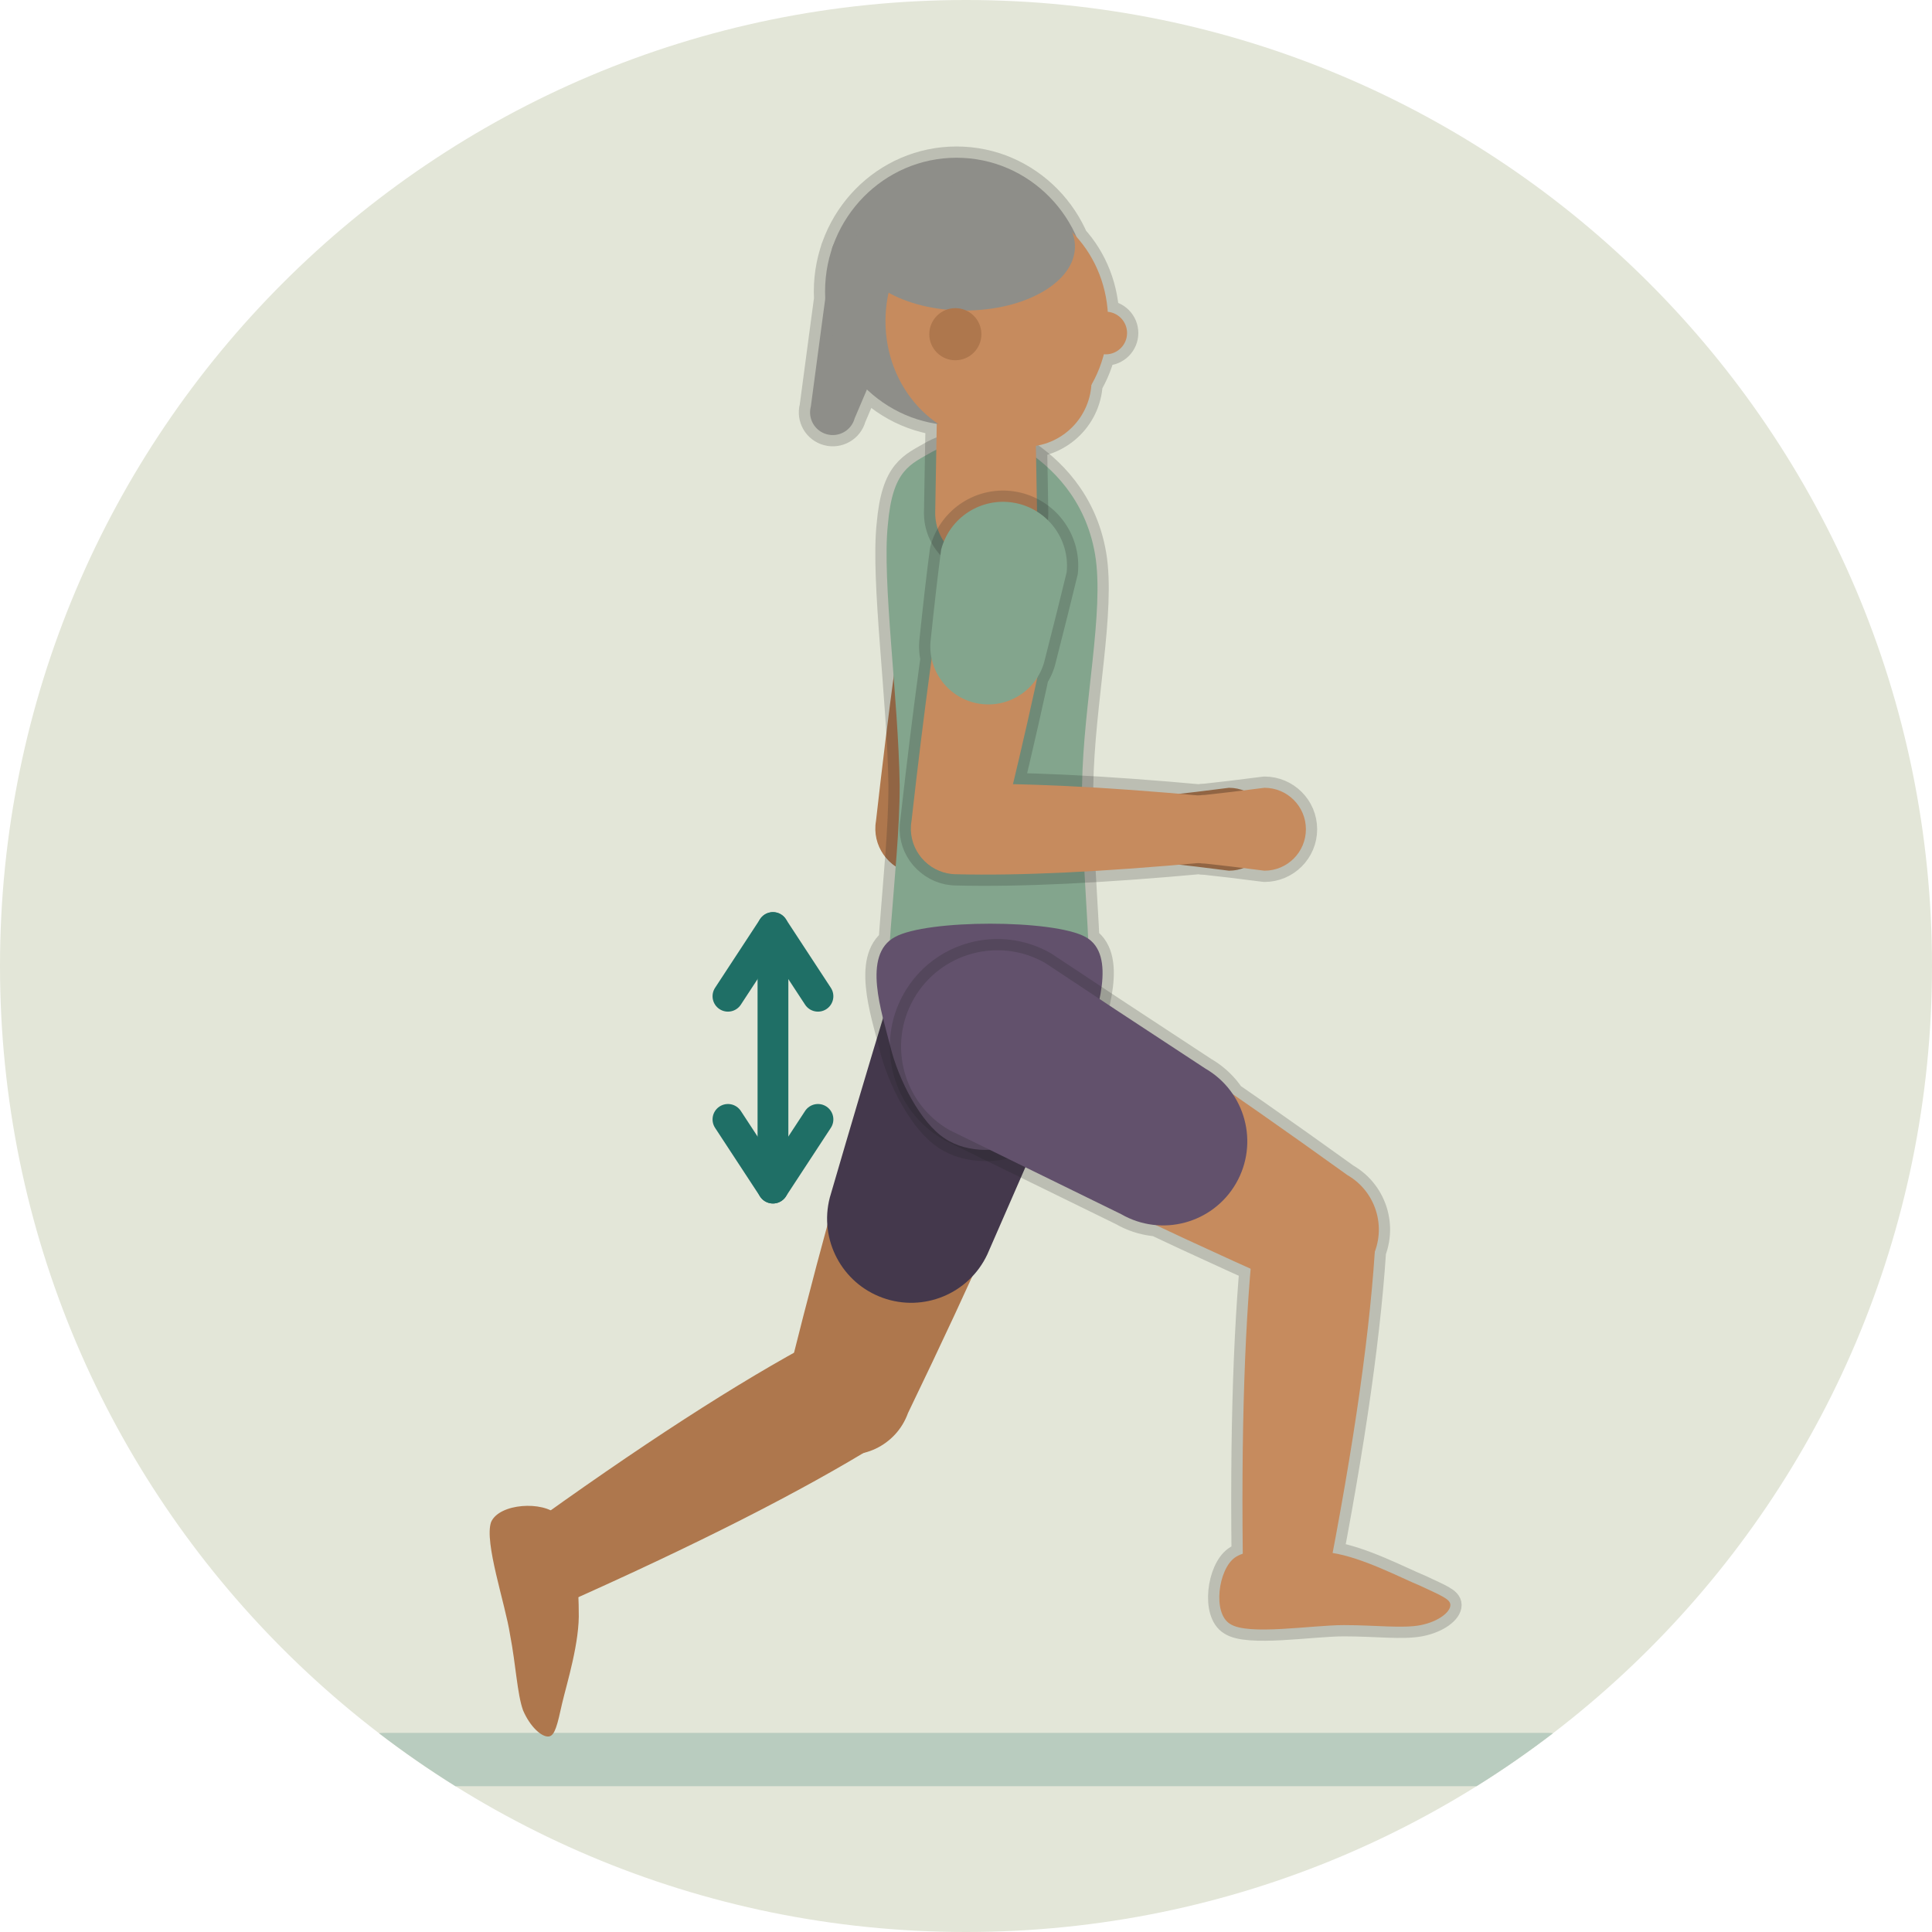
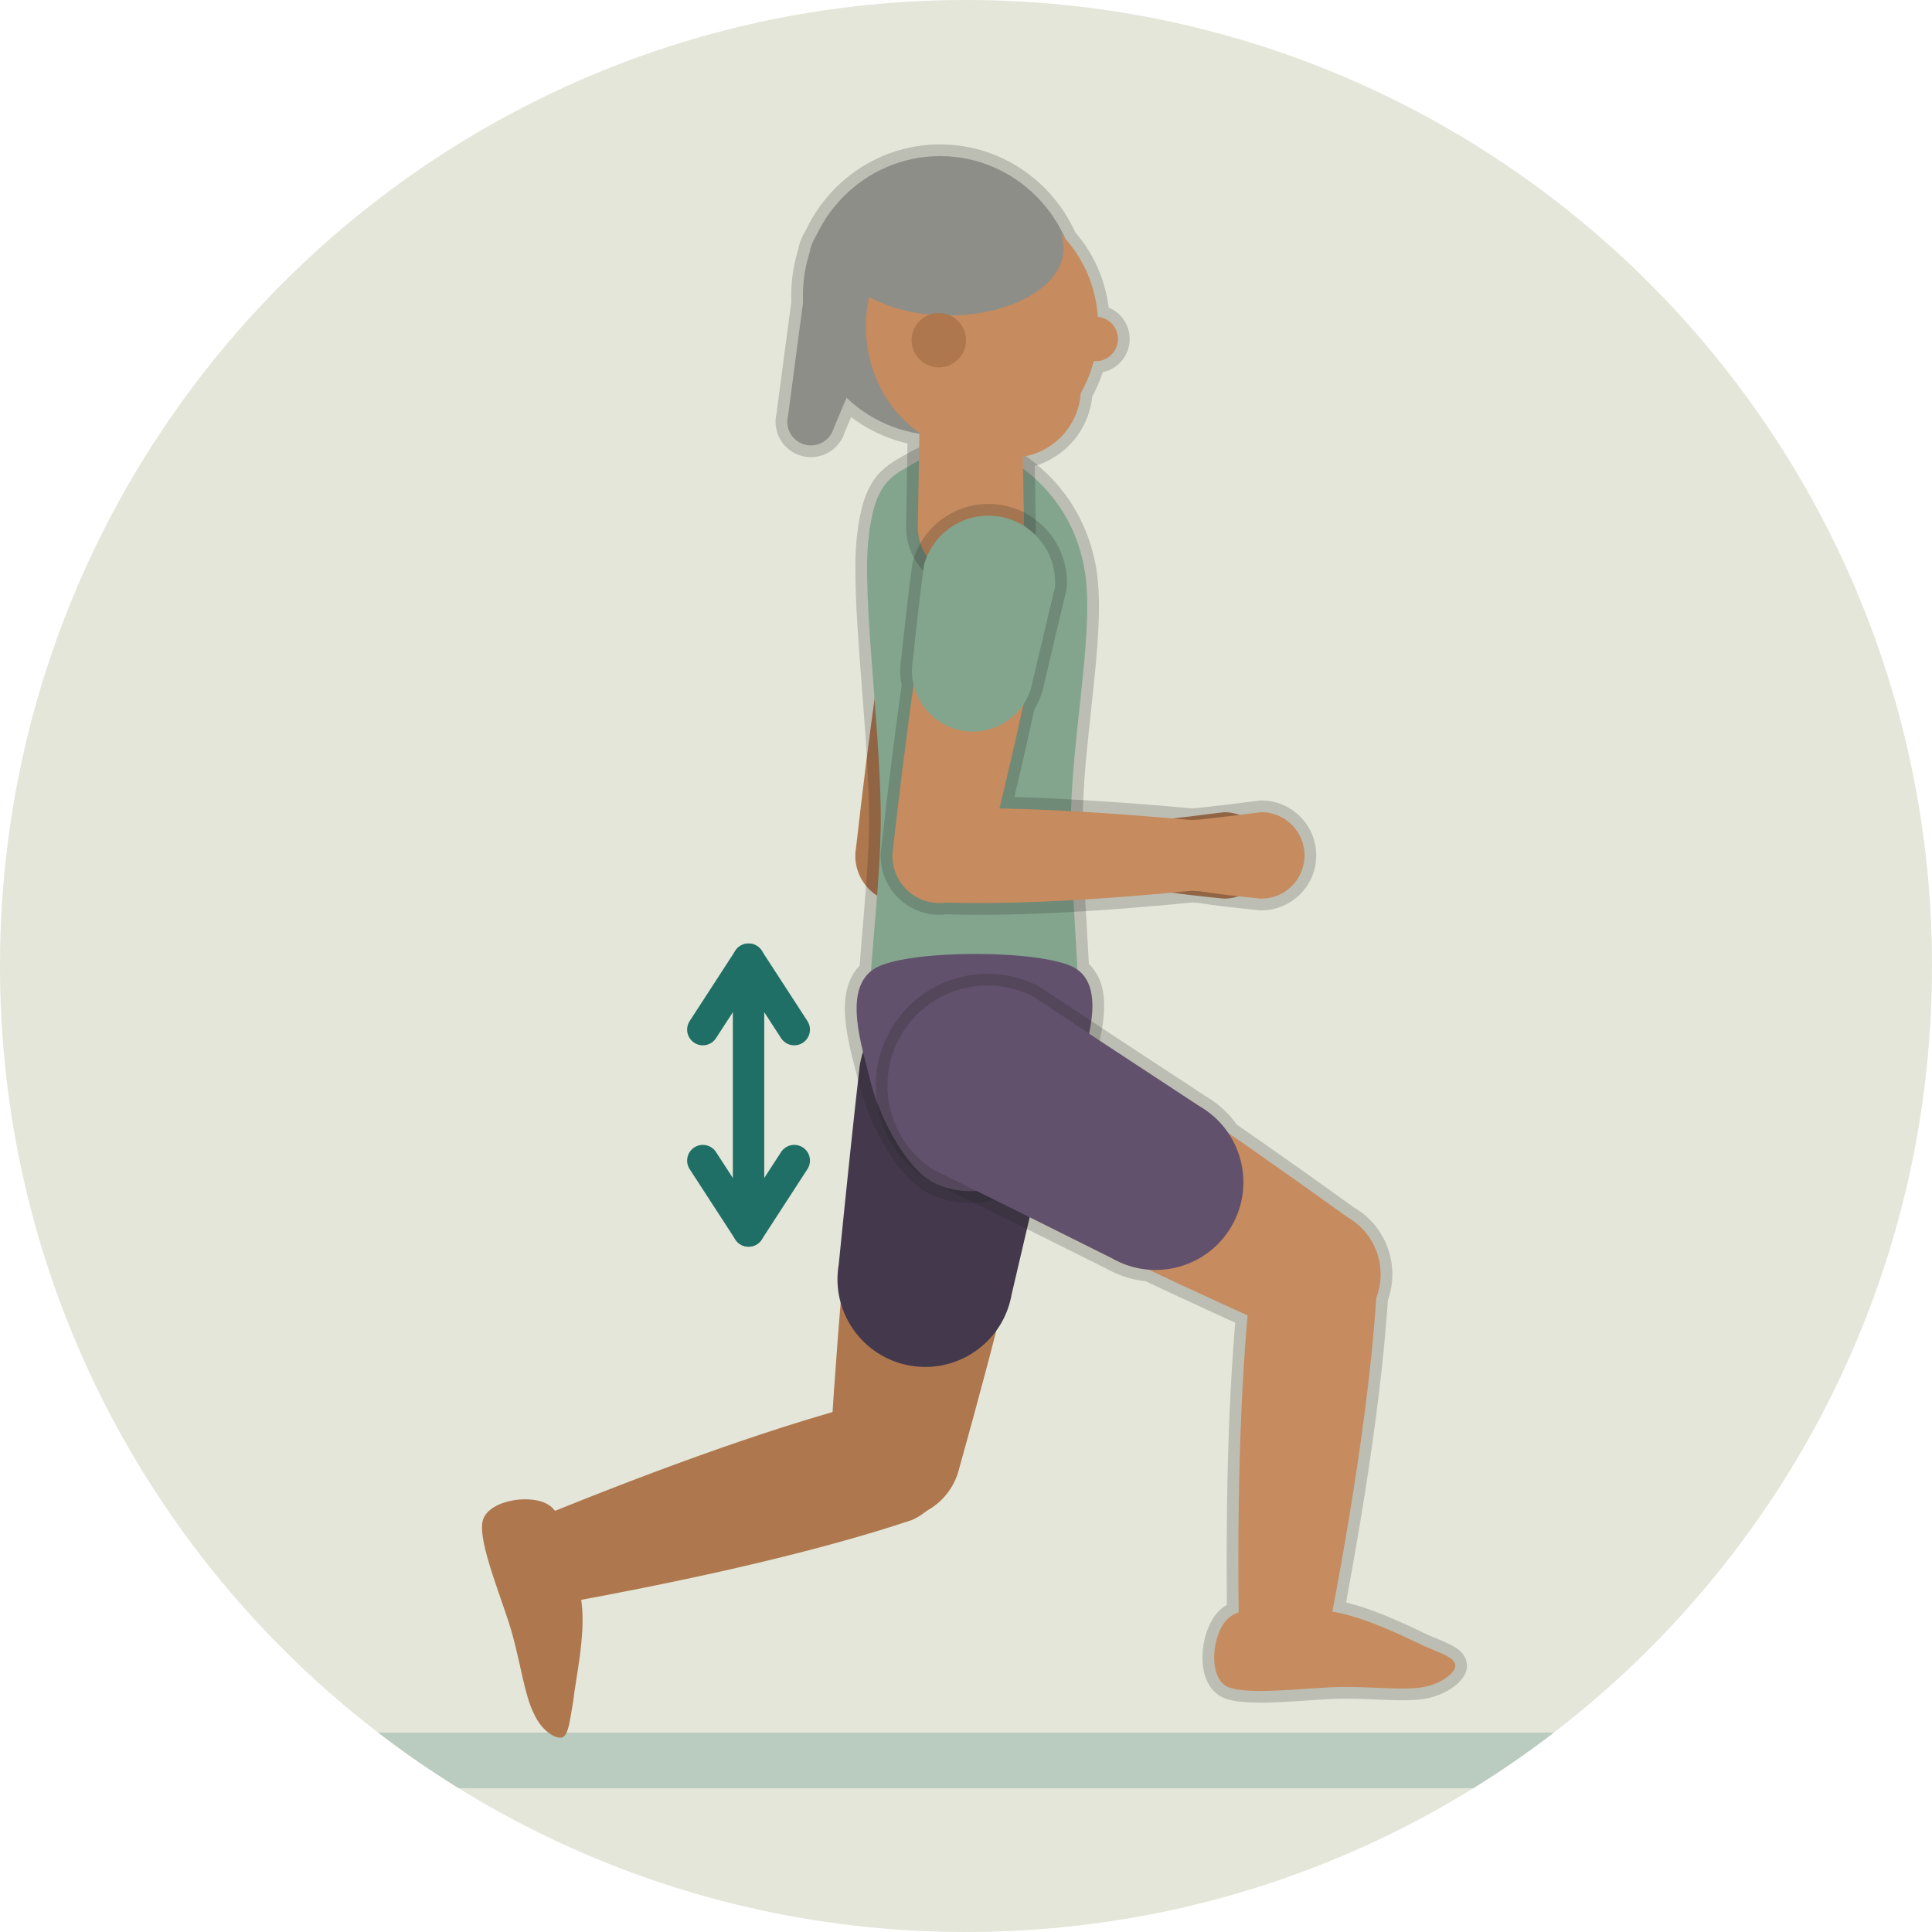
<svg xmlns="http://www.w3.org/2000/svg" viewBox="0 0 200 200" width="400" height="400" role="img" aria-label="Figure in profile in a split stance with both knees partly bent and arms bent at the sides.">
  <circle cx="100" cy="100" r="100" fill="#E3E6D8" />
  <clipPath id="cplme7x">
    <circle cx="100" cy="100" r="100" />
  </clipPath>
  <g clip-path="url(#cplme7x)">
-     <g transform="translate(100.0 180.0) scale(1.226)">
-       <rect x="-51.408" y="-0.5" width="102.816" height="4.5" rx="2.2" fill="#B9CCBF" />
+     <g transform="translate(100.0 180.0) scale(1.279)">
+       <rect x="-50.116" y="-0.5" width="100.232" height="4.5" rx="2.2" fill="#B9CCBF" />
      <g>
-         <path d="M-4.5 -100.3Q-6.0 -91.7 -7.6 -77.5A3.8 3.8 0 0 0 -0.1 -76.2Q3.3 -90.0 4.8 -98.6A4.7 4.7 0 0 0 -4.5 -100.3Z" fill="#AE774D" />
-         <path d="M-5.1 -100.4Q-5.5 -97.4 -6.0 -92.6A4.9 4.9 0 0 0 3.6 -90.9Q4.8 -95.6 5.5 -98.5A5.4 5.4 0 0 0 -5.1 -100.4Z" fill="#70907A" />
-         <path d="M-3.8 -73.0Q4.2 -72.8 17.2 -74.0A2.8 2.8 0 0 0 17.2 -79.6Q4.2 -80.8 -3.8 -80.6A3.8 3.8 0 0 0 -3.8 -73.0Z" fill="#AE774D" />
-         <path d="M17.2 -73.9Q19.1 -73.7 22.2 -73.3A3.5 3.5 0 0 0 22.2 -80.3Q19.1 -79.9 17.2 -79.7A2.9 2.9 0 0 0 17.2 -73.9Z" fill="#AE774D" />
+         <path d="M-5.7 -94.9Q-7.3 -86.3 -8.9 -72.1A3.8 3.8 0 0 0 -1.4 -70.8Q2.1 -84.7 3.5 -93.3A4.7 4.7 0 0 0 -5.7 -94.9Z" fill="#AE774D" />
+         <path d="M-6.4 -95.0Q-6.8 -92.1 -7.3 -87.3A4.9 4.9 0 0 0 2.4 -85.6Q3.5 -90.3 4.2 -93.2A5.4 5.4 0 0 0 -6.4 -95.0Z" fill="#70907A" />
+         <path d="M-5.1 -67.7Q2.9 -67.4 15.9 -68.7A2.8 2.8 0 0 0 15.9 -74.3Q2.9 -75.5 -5.1 -75.3A3.8 3.8 0 0 0 -5.1 -67.7Z" fill="#AE774D" />
+         <path d="M15.9 -68.6Q17.8 -68.3 20.9 -68.0A3.5 3.5 0 0 0 20.9 -75.0Q17.8 -74.6 15.9 -74.4A2.9 2.9 0 0 0 15.9 -68.6Z" fill="#AE774D" />
      </g>
      <g>
-         <path d="M-12.5 -33.7Q-22.5 -28.4 -37.7 -17.4A3.5 3.5 0 0 0 -34.2 -11.3Q-17.1 -18.9 -7.4 -24.9A5.1 5.1 0 0 0 -12.5 -33.7Z" fill="#AE774D" />
-         <path d="M-6.4 -61.0Q-10.2 -49.9 -14.9 -31.1A5.3 5.3 0 0 0 -4.9 -27.5Q3.5 -44.9 7.7 -55.9A7.5 7.5 0 0 0 -6.4 -61.0Z" fill="#AE774D" />
-         <path d="M-6.9 -61.2Q-8.7 -55.3 -11.5 -45.7A7.1 7.1 0 0 0 1.8 -40.9Q5.8 -50.1 8.3 -55.7A8.1 8.1 0 0 0 -6.9 -61.2Z" fill="#44384C" />
-         <path d="M-35.9 -10.7A3.6 3.6 0.0 1 0 -35.9 -17.9A3.6 3.6 0.0 1 0 -35.9 -10.7Z" fill="#AE774D" />
-         <path d="M-34.5 -18.9C-35.7 -20.1 -39.4 -19.9 -40.1 -18.3C-40.7 -16.6 -38.9 -11.4 -38.5 -8.8C-38.0 -6.2 -37.9 -3.8 -37.4 -2.4C-36.8 -1.0 -35.8 -0.1 -35.2 -0.2C-34.7 -0.3 -34.5 -1.2 -34.1 -3.0C-33.7 -4.7 -32.6 -8.2 -32.7 -10.8C-32.7 -13.5 -33.2 -17.6 -34.5 -18.9Z" fill="#AE774D" />
+         <path d="M-7.3 -27.4Q-18.3 -24.6 -35.6 -17.5A3.5 3.5 0 0 0 -33.6 -10.8Q-15.2 -14.1 -4.4 -17.7A5.1 5.1 0 0 0 -7.3 -27.4Z" fill="#AE774D" />
+         <path d="M-8.0 -54.4Q-9.8 -42.7 -11.0 -23.4A5.3 5.3 0 0 0 -0.6 -21.7Q4.6 -40.3 6.8 -51.9A7.5 7.5 0 0 0 -8.0 -54.4Z" fill="#AE774D" />
+         <path d="M-8.6 -54.5Q-9.3 -48.4 -10.3 -38.4A7.1 7.1 0 0 0 3.7 -36.0Q6.0 -45.8 7.4 -51.8A8.1 8.1 0 0 0 -8.6 -54.5Z" fill="#44384C" />
+         <path d="M-34.6 -10.5A3.6 3.6 0.0 1 0 -34.6 -17.7A3.6 3.6 0.0 1 0 -34.6 -10.5Z" fill="#AE774D" />
+         <path d="M-33.6 -18.8C-34.9 -19.9 -38.6 -19.4 -39.1 -17.7C-39.6 -16.0 -37.4 -11.0 -36.7 -8.4C-36.0 -5.8 -35.7 -3.5 -35.0 -2.1C-34.4 -0.7 -33.3 0.0 -32.7 -0.1C-32.2 -0.3 -32.1 -1.2 -31.8 -3.0C-31.6 -4.8 -30.8 -8.3 -31.1 -10.9C-31.4 -13.6 -32.2 -17.6 -33.6 -18.8Z" fill="#AE774D" />
      </g>
      <g>
-         <path d="M-6.2 -58.5C-7.4 -63.2 -5.6 -73.1 -5.6 -80.5C-5.7 -87.8 -7.1 -97.8 -6.6 -102.5C-6.2 -107.2 -4.7 -107.6 -2.8 -108.7C-0.9 -109.7 2.6 -110.3 4.9 -108.9C7.2 -107.4 10.1 -104.7 10.9 -100.0C11.7 -95.2 9.9 -87.4 9.8 -80.5C9.6 -73.5 11.2 -63.2 9.9 -58.5C8.5 -53.7 4.4 -52.0 1.7 -52.0C-1.0 -52.0 -5.0 -53.7 -6.2 -58.5ZM-6.4 -58.5C-7.1 -61.3 -8.8 -66.2 -6.0 -67.7C-3.3 -69.2 7.4 -69.2 10.1 -67.7C12.8 -66.2 11.0 -61.3 10.2 -58.5C9.4 -55.6 7.2 -52.0 5.2 -50.7C3.2 -49.4 0.1 -49.4 -1.8 -50.7C-3.8 -52.0 -5.7 -55.6 -6.4 -58.5Z" fill="#1E1F1D" stroke="#1E1F1D" stroke-width="1.9" stroke-linejoin="round" opacity="0.2" />
-         <path d="M-6.2 -58.5C-7.4 -63.2 -5.6 -73.1 -5.6 -80.5C-5.7 -87.8 -7.1 -97.8 -6.6 -102.5C-6.2 -107.2 -4.7 -107.6 -2.8 -108.7C-0.9 -109.7 2.6 -110.3 4.9 -108.9C7.2 -107.4 10.1 -104.7 10.9 -100.0C11.7 -95.2 9.9 -87.4 9.8 -80.5C9.6 -73.5 11.2 -63.2 9.9 -58.5C8.5 -53.7 4.4 -52.0 1.7 -52.0C-1.0 -52.0 -5.0 -53.7 -6.2 -58.5Z" fill="#83A58D" />
-         <path d="M-6.4 -58.5C-7.1 -61.3 -8.8 -66.2 -6.0 -67.7C-3.3 -69.2 7.4 -69.2 10.1 -67.7C12.8 -66.2 11.0 -61.3 10.2 -58.5C9.4 -55.6 7.2 -52.0 5.2 -50.7C3.2 -49.4 0.1 -49.4 -1.8 -50.7C-3.8 -52.0 -5.7 -55.6 -6.4 -58.5Z" fill="#62516C" />
+         <path d="M-7.5 -53.1C-8.7 -57.9 -6.8 -67.8 -6.9 -75.1C-7.0 -82.4 -8.4 -92.4 -7.9 -97.1C-7.4 -101.8 -6.0 -102.2 -4.1 -103.3C-2.2 -104.4 1.3 -105.0 3.6 -103.5C5.9 -102.1 8.8 -99.3 9.6 -94.6C10.4 -89.9 8.7 -82.0 8.5 -75.1C8.3 -68.2 9.9 -57.9 8.6 -53.1C7.2 -48.4 3.1 -46.6 0.4 -46.6C-2.3 -46.6 -6.3 -48.4 -7.5 -53.1ZM-7.7 -53.1C-8.4 -56.0 -10.1 -60.8 -7.3 -62.4C-4.6 -63.9 6.1 -63.9 8.8 -62.4C11.5 -60.8 9.7 -56.0 8.9 -53.1C8.1 -50.3 5.9 -46.6 3.9 -45.3C1.9 -44.0 -1.2 -44.0 -3.1 -45.3C-5.0 -46.6 -7.0 -50.3 -7.7 -53.1Z" fill="#1E1F1D" stroke="#1E1F1D" stroke-width="1.9" stroke-linejoin="round" opacity="0.2" />
+         <path d="M-7.5 -53.1C-8.7 -57.9 -6.8 -67.8 -6.9 -75.1C-7.0 -82.4 -8.4 -92.4 -7.9 -97.1C-7.4 -101.8 -6.0 -102.2 -4.1 -103.3C-2.2 -104.4 1.3 -105.0 3.6 -103.5C5.9 -102.1 8.8 -99.3 9.6 -94.6C10.4 -89.9 8.7 -82.0 8.5 -75.1C8.3 -68.2 9.9 -57.9 8.6 -53.1C7.2 -48.4 3.1 -46.6 0.4 -46.6C-2.3 -46.6 -6.3 -48.4 -7.5 -53.1Z" fill="#83A58D" />
+         <path d="M-7.7 -53.1C-8.4 -56.0 -10.1 -60.8 -7.3 -62.4C-4.6 -63.9 6.1 -63.9 8.8 -62.4C11.5 -60.8 9.7 -56.0 8.9 -53.1C8.1 -50.3 5.9 -46.6 3.9 -45.3C1.9 -44.0 -1.2 -44.0 -3.1 -45.3C-5.0 -46.6 -7.0 -50.3 -7.7 -53.1Z" fill="#62516C" />
      </g>
      <g>
-         <path d="M6.0 -103.5Q5.9 -109.7 5.7 -120.0A4.0 4.0 0 0 0 -2.3 -120.0Q-2.5 -109.7 -2.6 -103.5A4.3 4.3 0 0 0 6.0 -103.5ZM-11.3 -125.9Q-12.0 -120.8 -13.1 -112.5A1.9 1.9 0 0 0 -9.4 -111.5Q-6.1 -119.2 -4.2 -124.0A3.7 3.7 0 0 0 -11.3 -125.9ZM-0.8 -110.9A11.1 11.3 0.0 1 0 -0.8 -133.5A11.1 11.3 0.0 1 0 -0.8 -110.9ZM2.6 -109.5A9.4 10.2 0.0 1 0 2.6 -129.9A9.4 10.2 0.0 1 0 2.6 -109.5ZM5.0 -109.1A5.6 5.6 0.0 1 0 5.0 -120.3A5.6 5.6 0.0 1 0 5.0 -109.1ZM11.8 -116.9A1.8 1.8 0.0 1 0 11.8 -120.5A1.8 1.8 0.0 1 0 11.8 -116.9ZM-0.1 -120.6A9.3 5.4 0.0 1 0 -0.1 -131.4A9.3 5.4 0.0 1 0 -0.1 -120.6ZM-0.9 -116.4A2.2 2.2 0.0 1 0 -0.9 -120.8A2.2 2.2 0.0 1 0 -0.9 -116.4Z" fill="#1E1F1D" stroke="#1E1F1D" stroke-width="1.9" stroke-linejoin="round" opacity="0.2" />
-         <path d="M6.0 -103.5Q5.9 -109.7 5.7 -120.0A4.0 4.0 0 0 0 -2.3 -120.0Q-2.5 -109.7 -2.6 -103.5A4.3 4.3 0 0 0 6.0 -103.5Z" fill="#C68B5E" />
-         <path d="M-11.3 -125.9Q-12.0 -120.8 -13.1 -112.5A1.9 1.9 0 0 0 -9.4 -111.5Q-6.1 -119.2 -4.2 -124.0A3.7 3.7 0 0 0 -11.3 -125.9Z" fill="#8E8E89" />
-         <path d="M-0.8 -110.9A11.1 11.3 0.0 1 0 -0.8 -133.5A11.1 11.3 0.0 1 0 -0.8 -110.9Z" fill="#8E8E89" />
-         <path d="M2.6 -109.5A9.4 10.2 0.0 1 0 2.6 -129.9A9.4 10.2 0.0 1 0 2.6 -109.5Z" fill="#C68B5E" />
-         <path d="M5.0 -109.1A5.6 5.6 0.0 1 0 5.0 -120.3A5.6 5.6 0.0 1 0 5.0 -109.1Z" fill="#C68B5E" />
-         <path d="M11.8 -116.9A1.8 1.8 0.0 1 0 11.8 -120.5A1.8 1.8 0.0 1 0 11.8 -116.9Z" fill="#C68B5E" />
-         <path d="M-0.1 -120.6A9.3 5.4 0.0 1 0 -0.1 -131.4A9.3 5.4 0.0 1 0 -0.1 -120.6Z" fill="#8E8E89" />
-         <path d="M-0.9 -116.4A2.2 2.2 0.0 1 0 -0.9 -120.8A2.2 2.2 0.0 1 0 -0.9 -116.4Z" fill="#AE774D" />
+         <path d="M4.7 -98.1Q4.6 -104.4 4.4 -114.6A4.0 4.0 0 0 0 -3.6 -114.6Q-3.8 -104.4 -3.9 -98.1A4.3 4.3 0 0 0 4.7 -98.1ZM-12.6 -120.6Q-13.3 -115.5 -14.4 -107.1A1.9 1.9 0 0 0 -10.7 -106.1Q-7.4 -113.9 -5.4 -118.6A3.7 3.7 0 0 0 -12.6 -120.6ZM-2.1 -105.5A11.1 11.3 0.0 1 0 -2.1 -128.1A11.1 11.3 0.0 1 0 -2.1 -105.5ZM1.3 -104.1A9.4 10.2 0.0 1 0 1.3 -124.5A9.4 10.2 0.0 1 0 1.3 -104.1ZM3.7 -103.7A5.6 5.6 0.0 1 0 3.7 -114.9A5.6 5.6 0.0 1 0 3.7 -103.7ZM10.5 -111.5A1.8 1.8 0.0 1 0 10.5 -115.1A1.8 1.8 0.0 1 0 10.5 -111.5ZM-1.4 -115.2A9.3 5.4 0.0 1 0 -1.4 -126.0A9.3 5.4 0.0 1 0 -1.4 -115.2ZM-2.2 -111.0A2.2 2.2 0.0 1 0 -2.2 -115.4A2.2 2.2 0.0 1 0 -2.2 -111.0Z" fill="#1E1F1D" stroke="#1E1F1D" stroke-width="1.9" stroke-linejoin="round" opacity="0.2" />
+         <path d="M4.7 -98.1Q4.6 -104.4 4.4 -114.6A4.0 4.0 0 0 0 -3.6 -114.6Q-3.8 -104.4 -3.9 -98.1A4.3 4.3 0 0 0 4.7 -98.1Z" fill="#C68B5E" />
+         <path d="M-12.6 -120.6Q-13.3 -115.5 -14.4 -107.1A1.9 1.9 0 0 0 -10.7 -106.1Q-7.4 -113.9 -5.4 -118.6A3.7 3.7 0 0 0 -12.6 -120.6Z" fill="#8E8E89" />
+         <path d="M-2.1 -105.5A11.1 11.3 0.0 1 0 -2.1 -128.1A11.1 11.3 0.0 1 0 -2.1 -105.5Z" fill="#8E8E89" />
+         <path d="M1.3 -104.1A9.4 10.2 0.0 1 0 1.3 -124.5A9.4 10.2 0.0 1 0 1.3 -104.1Z" fill="#C68B5E" />
+         <path d="M3.7 -103.7A5.6 5.6 0.0 1 0 3.7 -114.9A5.6 5.6 0.0 1 0 3.7 -103.7Z" fill="#C68B5E" />
+         <path d="M10.5 -111.5A1.8 1.8 0.0 1 0 10.5 -115.1A1.8 1.8 0.0 1 0 10.5 -111.5Z" fill="#C68B5E" />
+         <path d="M-1.4 -115.2A9.3 5.4 0.0 1 0 -1.4 -126.0A9.3 5.4 0.0 1 0 -1.4 -115.2Z" fill="#8E8E89" />
+         <path d="M-2.2 -111.0A2.2 2.2 0.0 1 0 -2.2 -115.4A2.2 2.2 0.0 1 0 -2.2 -111.0Z" fill="#AE774D" />
      </g>
      <g>
-         <path d="M24.4 -43.4Q23.1 -32.1 23.4 -13.4A3.5 3.5 0 0 0 30.4 -12.8Q34.0 -31.1 34.6 -42.5A5.1 5.1 0 0 0 24.4 -43.4ZM-1.1 -52.0Q9.2 -46.3 26.9 -38.4A5.3 5.3 0 0 0 32.2 -47.6Q16.5 -58.9 6.4 -65.0A7.5 7.5 0 0 0 -1.1 -52.0ZM-1.4 -51.4Q4.1 -48.7 13.1 -44.3A7.1 7.1 0 0 0 20.2 -56.6Q11.8 -62.1 6.7 -65.5A8.1 8.1 0 0 0 -1.4 -51.4ZM26.9 -9.5A3.6 3.6 0.0 1 0 26.9 -16.7A3.6 3.6 0.0 1 0 26.9 -9.5ZM22.7 -15.3C21.3 -14.3 20.8 -10.6 22.3 -9.7C23.8 -8.7 29.2 -9.6 31.9 -9.6C34.6 -9.6 36.9 -9.3 38.4 -9.6C39.9 -9.9 40.9 -10.7 40.9 -11.3C40.9 -11.8 40.1 -12.1 38.4 -12.9C36.7 -13.6 33.5 -15.3 30.9 -15.7C28.3 -16.1 24.1 -16.3 22.7 -15.3Z" fill="#1E1F1D" stroke="#1E1F1D" stroke-width="1.9" stroke-linejoin="round" opacity="0.2" />
-         <path d="M24.4 -43.4Q23.1 -32.1 23.4 -13.4A3.5 3.5 0 0 0 30.4 -12.8Q34.0 -31.1 34.6 -42.5A5.1 5.1 0 0 0 24.4 -43.4Z" fill="#C68B5E" />
-         <path d="M-1.1 -52.0Q9.2 -46.3 26.9 -38.4A5.3 5.3 0 0 0 32.2 -47.6Q16.5 -58.9 6.4 -65.0A7.5 7.5 0 0 0 -1.1 -52.0Z" fill="#C68B5E" />
-         <path d="M-1.4 -51.4Q4.1 -48.7 13.1 -44.3A7.1 7.1 0 0 0 20.2 -56.6Q11.8 -62.1 6.7 -65.5A8.1 8.1 0 0 0 -1.4 -51.4Z" fill="#62516C" />
-         <path d="M26.9 -9.5A3.6 3.6 0.0 1 0 26.9 -16.7A3.6 3.6 0.0 1 0 26.9 -9.5Z" fill="#C68B5E" />
-         <path d="M22.7 -15.3C21.3 -14.3 20.8 -10.6 22.3 -9.7C23.8 -8.7 29.2 -9.6 31.9 -9.6C34.6 -9.6 36.9 -9.3 38.4 -9.6C39.9 -9.9 40.9 -10.7 40.9 -11.3C40.9 -11.8 40.1 -12.1 38.4 -12.9C36.7 -13.6 33.5 -15.3 30.9 -15.7C28.3 -16.1 24.1 -16.3 22.7 -15.3Z" fill="#C68B5E" />
+         <path d="M23.2 -38.1Q21.8 -26.7 22.1 -8.0A3.5 3.5 0 0 0 29.1 -7.4Q32.7 -25.8 33.3 -37.2A5.1 5.1 0 0 0 23.2 -38.1ZM-2.4 -46.6Q8.0 -40.9 25.6 -33.0A5.3 5.3 0 0 0 30.9 -42.2Q15.2 -53.5 5.1 -59.6A7.5 7.5 0 0 0 -2.4 -46.6ZM-2.7 -46.1Q2.8 -43.4 11.8 -38.9A7.1 7.1 0 0 0 18.9 -51.2Q10.5 -56.7 5.4 -60.1A8.1 8.1 0 0 0 -2.7 -46.1ZM25.6 -4.1A3.6 3.6 0.0 1 0 25.6 -11.3A3.6 3.6 0.0 1 0 25.6 -4.1ZM21.4 -9.9C20.0 -8.9 19.5 -5.3 21.0 -4.3C22.5 -3.4 27.9 -4.2 30.6 -4.2C33.3 -4.2 35.6 -3.9 37.1 -4.2C38.6 -4.5 39.6 -5.4 39.6 -5.9C39.6 -6.5 38.8 -6.8 37.1 -7.5C35.4 -8.3 32.2 -9.9 29.6 -10.3C27.0 -10.7 22.8 -10.9 21.4 -9.9Z" fill="#1E1F1D" stroke="#1E1F1D" stroke-width="1.9" stroke-linejoin="round" opacity="0.2" />
+         <path d="M23.2 -38.1Q21.8 -26.7 22.1 -8.0A3.5 3.5 0 0 0 29.1 -7.4Q32.7 -25.8 33.3 -37.2A5.1 5.1 0 0 0 23.2 -38.1Z" fill="#C68B5E" />
+         <path d="M-2.4 -46.6Q8.0 -40.9 25.6 -33.0A5.3 5.3 0 0 0 30.9 -42.2Q15.2 -53.5 5.1 -59.6A7.5 7.5 0 0 0 -2.4 -46.6Z" fill="#C68B5E" />
+         <path d="M-2.7 -46.1Q2.8 -43.4 11.8 -38.9A7.1 7.1 0 0 0 18.9 -51.2Q10.5 -56.7 5.4 -60.1A8.1 8.1 0 0 0 -2.7 -46.1Z" fill="#62516C" />
+         <path d="M25.6 -4.1A3.6 3.6 0.0 1 0 25.6 -11.3A3.6 3.6 0.0 1 0 25.6 -4.1Z" fill="#C68B5E" />
+         <path d="M21.4 -9.9C20.0 -8.9 19.5 -5.3 21.0 -4.3C22.5 -3.4 27.9 -4.2 30.6 -4.2C33.3 -4.2 35.6 -3.9 37.1 -4.2C38.6 -4.5 39.6 -5.4 39.6 -5.9C39.6 -6.5 38.8 -6.8 37.1 -7.5C35.4 -8.3 32.2 -9.9 29.6 -10.3C27.0 -10.7 22.8 -10.9 21.4 -9.9Z" fill="#C68B5E" />
      </g>
      <g>
-         <path d="M-1.5 -100.3Q-3.0 -91.7 -4.6 -77.5A3.8 3.8 0 0 0 2.9 -76.2Q6.3 -90.0 7.8 -98.6A4.7 4.7 0 0 0 -1.5 -100.3ZM-2.1 -100.4Q-2.5 -97.4 -3.0 -92.6A4.9 4.9 0 0 0 6.6 -90.9Q7.8 -95.6 8.5 -98.5A5.4 5.4 0 0 0 -2.1 -100.4ZM-0.8 -73.0Q7.2 -72.8 20.2 -74.0A2.8 2.8 0 0 0 20.2 -79.6Q7.2 -80.8 -0.8 -80.6A3.8 3.8 0 0 0 -0.8 -73.0ZM20.2 -73.9Q22.1 -73.7 25.2 -73.3A3.5 3.5 0 0 0 25.2 -80.3Q22.1 -79.9 20.2 -79.7A2.9 2.9 0 0 0 20.2 -73.9Z" fill="#1E1F1D" stroke="#1E1F1D" stroke-width="1.9" stroke-linejoin="round" opacity="0.2" />
-         <path d="M-1.5 -100.3Q-3.0 -91.7 -4.6 -77.5A3.8 3.8 0 0 0 2.9 -76.2Q6.3 -90.0 7.8 -98.6A4.7 4.7 0 0 0 -1.5 -100.3Z" fill="#C68B5E" />
-         <path d="M-2.1 -100.4Q-2.5 -97.4 -3.0 -92.6A4.9 4.9 0 0 0 6.6 -90.9Q7.8 -95.6 8.5 -98.5A5.4 5.4 0 0 0 -2.1 -100.4Z" fill="#83A58D" />
-         <path d="M-0.8 -73.0Q7.2 -72.8 20.2 -74.0A2.8 2.8 0 0 0 20.2 -79.6Q7.2 -80.8 -0.8 -80.6A3.8 3.8 0 0 0 -0.8 -73.0Z" fill="#C68B5E" />
-         <path d="M20.2 -73.9Q22.1 -73.7 25.2 -73.3A3.5 3.5 0 0 0 25.2 -80.3Q22.1 -79.9 20.2 -79.7A2.9 2.9 0 0 0 20.2 -73.9Z" fill="#C68B5E" />
+         <path d="M-2.7 -94.9Q-4.3 -86.3 -5.9 -72.1A3.8 3.8 0 0 0 1.6 -70.8Q5.1 -84.7 6.5 -93.3A4.7 4.7 0 0 0 -2.7 -94.9ZM-3.4 -95.0Q-3.8 -92.1 -4.3 -87.3A4.9 4.9 0 0 0 5.4 -85.6Q6.5 -90.3 7.2 -93.2A5.4 5.4 0 0 0 -3.4 -95.0ZM-2.1 -67.7Q5.9 -67.4 18.9 -68.7A2.8 2.8 0 0 0 18.9 -74.3Q5.9 -75.5 -2.1 -75.3A3.8 3.8 0 0 0 -2.1 -67.7ZM18.9 -68.6Q20.8 -68.3 23.9 -68.0A3.5 3.5 0 0 0 23.9 -75.0Q20.8 -74.6 18.9 -74.4A2.9 2.9 0 0 0 18.9 -68.6Z" fill="#1E1F1D" stroke="#1E1F1D" stroke-width="1.9" stroke-linejoin="round" opacity="0.2" />
+         <path d="M-2.7 -94.9Q-4.3 -86.3 -5.9 -72.1A3.8 3.8 0 0 0 1.6 -70.8Q5.1 -84.7 6.5 -93.3A4.7 4.7 0 0 0 -2.7 -94.9Z" fill="#C68B5E" />
+         <path d="M-3.4 -95.0Q-3.8 -92.1 -4.3 -87.3A4.9 4.9 0 0 0 5.4 -85.6Q6.5 -90.3 7.2 -93.2A5.4 5.4 0 0 0 -3.4 -95.0Z" fill="#83A58D" />
+         <path d="M-2.1 -67.7Q5.9 -67.4 18.9 -68.7A2.8 2.8 0 0 0 18.9 -74.3Q5.9 -75.5 -2.1 -75.3A3.8 3.8 0 0 0 -2.1 -67.7Z" fill="#C68B5E" />
+         <path d="M18.9 -68.6Q20.8 -68.3 23.9 -68.0A3.5 3.5 0 0 0 23.9 -75.0Q20.8 -74.6 18.9 -74.4A2.9 2.9 0 0 0 18.9 -68.6Z" fill="#C68B5E" />
      </g>
-       <g fill="none" stroke="#1F6F66" stroke-width="2.6" stroke-linecap="round" stroke-linejoin="round">
-         <path d="M-16.3 -68.5Q-16.3 -57.5 -16.3 -46.5" />
-         <path d="M-20.1 -52.3L-16.3 -46.5L-12.5 -52.3" />
-         <path d="M-12.5 -62.7L-16.3 -68.5L-20.1 -62.7" />
+       <g fill="none" stroke="#1F6F66" stroke-width="2.541" stroke-linecap="round" stroke-linejoin="round">
+         <path d="M-17.6 -63.1Q-17.6 -52.1 -17.6 -41.1" />
+         <path d="M-21.3 -46.8L-17.6 -41.1L-13.9 -46.8" />
+         <path d="M-13.9 -57.4L-17.6 -63.1L-21.3 -57.4" />
      </g>
    </g>
  </g>
</svg>
